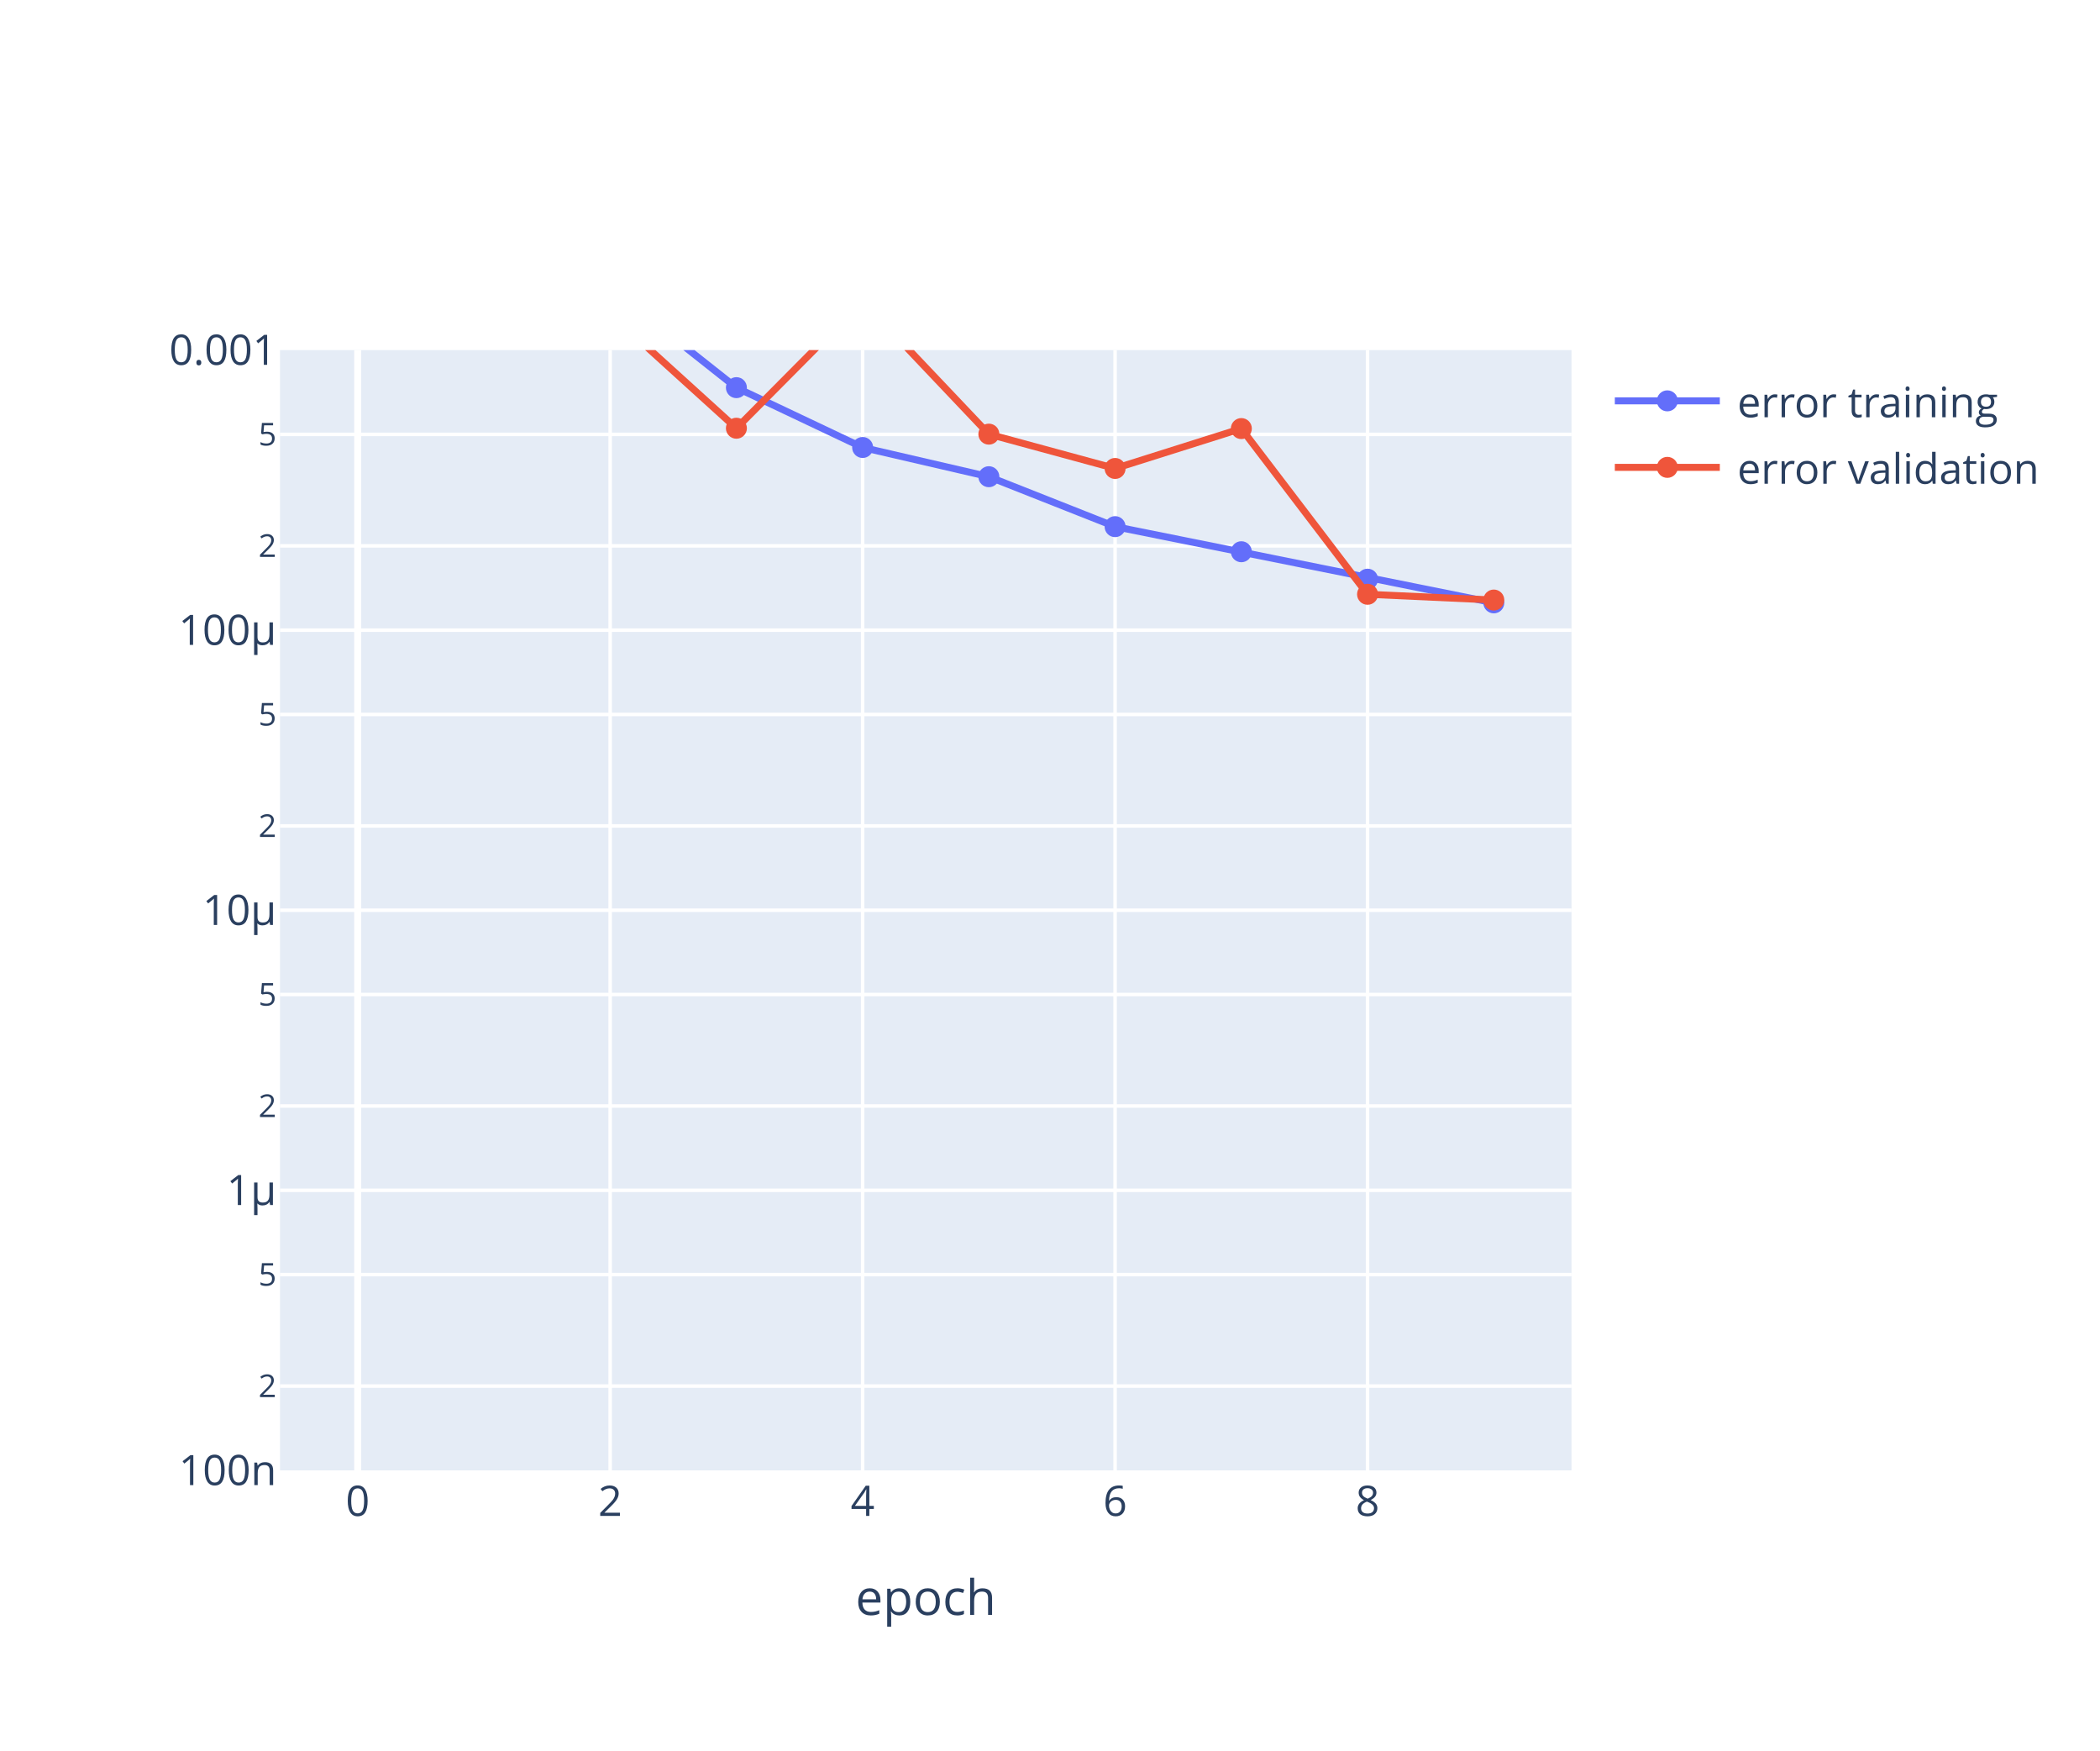
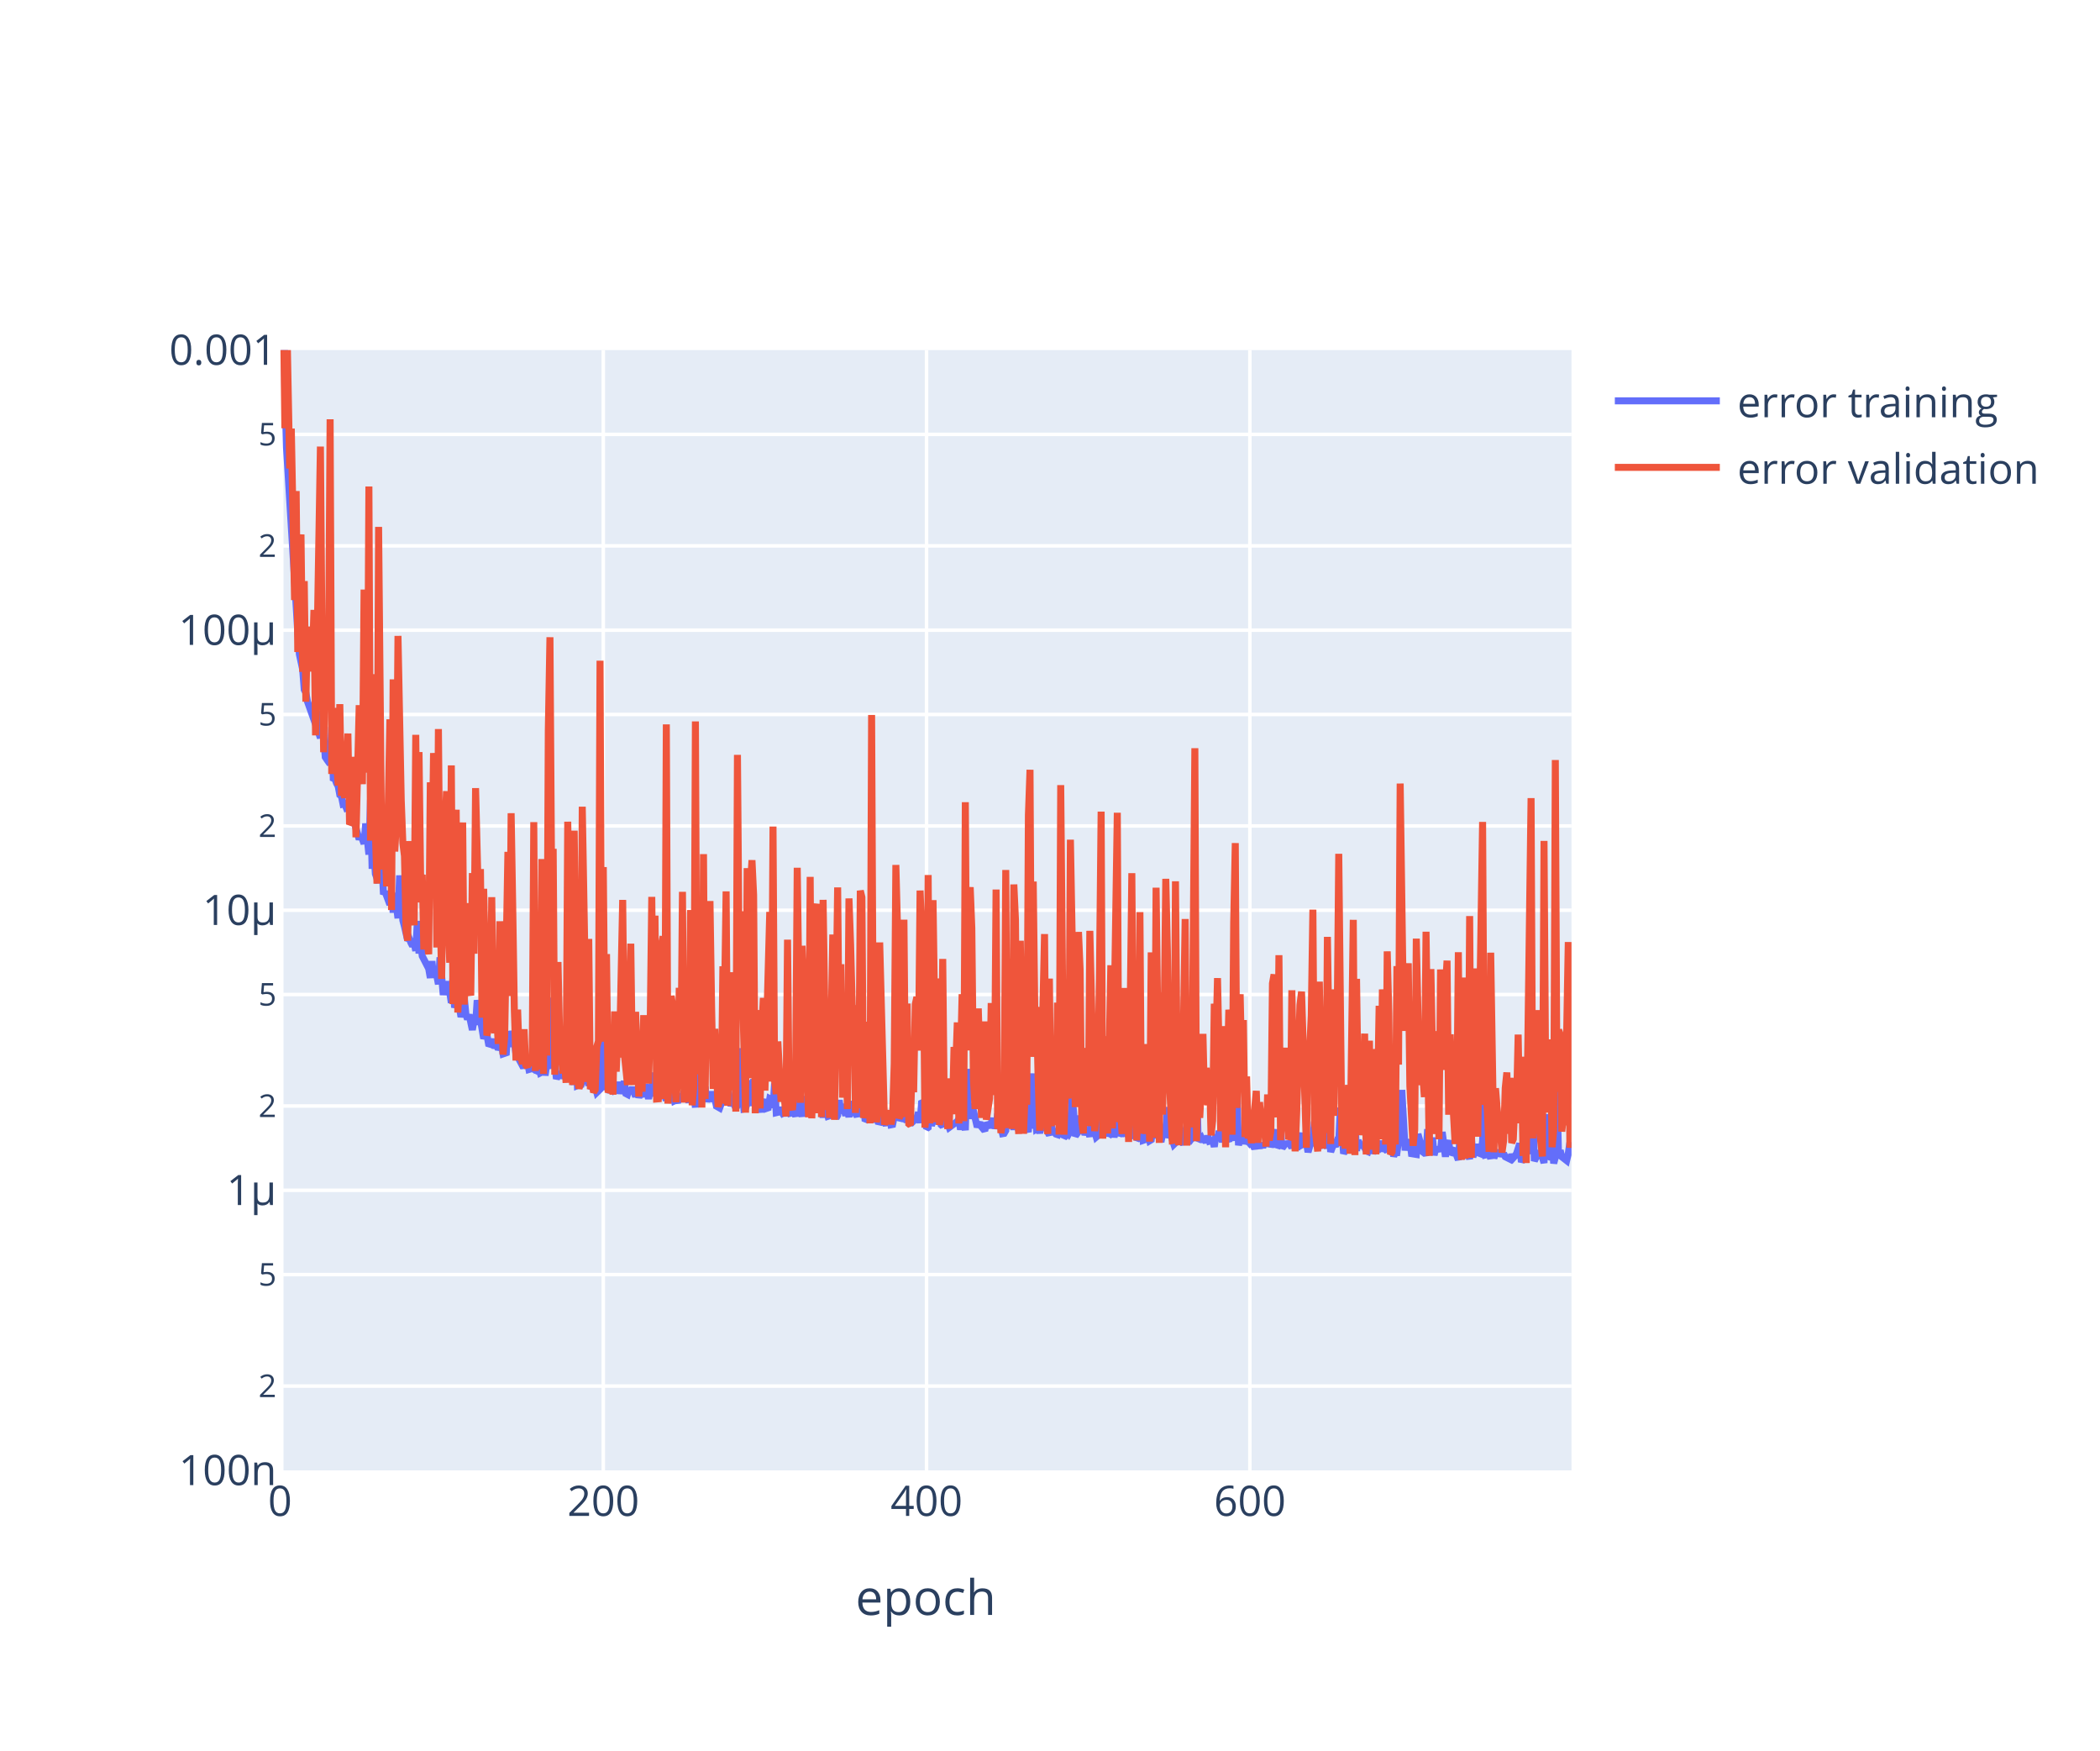
<svg xmlns="http://www.w3.org/2000/svg" class="main-svg" width="600" height="500" viewBox="0 0 600 500">
  <rect x="0" y="0" width="600" height="500" style="fill: rgb(255, 255, 255); fill-opacity: 1;" />
-   <defs id="defs-506b41">
+   <defs id="defs-29e056">
    <g class="clips">
-       <clipPath id="clip506b41xyplot" class="plotclip">
+       <clipPath id="clip29e056xyplot" class="plotclip">
        <rect width="369" height="320" />
      </clipPath>
-       <clipPath class="axesclip" id="clip506b41x">
+       <clipPath class="axesclip" id="clip29e056x">
        <rect x="80" y="0" width="369" height="500" />
      </clipPath>
-       <clipPath class="axesclip" id="clip506b41y">
+       <clipPath class="axesclip" id="clip29e056y">
        <rect x="0" y="100" width="600" height="320" />
      </clipPath>
-       <clipPath class="axesclip" id="clip506b41xy">
+       <clipPath class="axesclip" id="clip29e056xy">
        <rect x="80" y="100" width="369" height="320" />
      </clipPath>
    </g>
    <g class="gradients" />
  </defs>
  <g class="bglayer">
    <rect class="bg" x="80" y="100" width="369" height="320" style="fill: rgb(229, 236, 246); fill-opacity: 1; stroke-width: 0;" />
  </g>
  <g class="layer-below">
    <g class="imagelayer" />
    <g class="shapelayer" />
  </g>
  <g class="cartesianlayer">
    <g class="subplot xy">
      <g class="layer-subplot">
        <g class="shapelayer" />
        <g class="imagelayer" />
      </g>
      <g class="gridlayer">
        <g class="x">
-           <path class="xgrid crisp" transform="translate(174.33,0)" d="M0,100v320" style="stroke: rgb(255, 255, 255); stroke-opacity: 1; stroke-width: 1px;" />
-           <path class="xgrid crisp" transform="translate(246.47,0)" d="M0,100v320" style="stroke: rgb(255, 255, 255); stroke-opacity: 1; stroke-width: 1px;" />
-           <path class="xgrid crisp" transform="translate(318.6,0)" d="M0,100v320" style="stroke: rgb(255, 255, 255); stroke-opacity: 1; stroke-width: 1px;" />
-           <path class="xgrid crisp" transform="translate(390.73,0)" d="M0,100v320" style="stroke: rgb(255, 255, 255); stroke-opacity: 1; stroke-width: 1px;" />
+           <path class="xgrid crisp" transform="translate(172.37,0)" d="M0,100v320" style="stroke: rgb(255, 255, 255); stroke-opacity: 1; stroke-width: 1px;" />
+           <path class="xgrid crisp" transform="translate(264.73,0)" d="M0,100v320" style="stroke: rgb(255, 255, 255); stroke-opacity: 1; stroke-width: 1px;" />
+           <path class="xgrid crisp" transform="translate(357.1,0)" d="M0,100v320" style="stroke: rgb(255, 255, 255); stroke-opacity: 1; stroke-width: 1px;" />
        </g>
        <g class="y">
          <path class="ygrid crisp" transform="translate(0,395.92)" d="M80,0h369" style="stroke: rgb(255, 255, 255); stroke-opacity: 1; stroke-width: 1px;" />
          <path class="ygrid crisp" transform="translate(0,364.08)" d="M80,0h369" style="stroke: rgb(255, 255, 255); stroke-opacity: 1; stroke-width: 1px;" />
          <path class="ygrid crisp" transform="translate(0,340)" d="M80,0h369" style="stroke: rgb(255, 255, 255); stroke-opacity: 1; stroke-width: 1px;" />
          <path class="ygrid crisp" transform="translate(0,315.92)" d="M80,0h369" style="stroke: rgb(255, 255, 255); stroke-opacity: 1; stroke-width: 1px;" />
          <path class="ygrid crisp" transform="translate(0,284.08)" d="M80,0h369" style="stroke: rgb(255, 255, 255); stroke-opacity: 1; stroke-width: 1px;" />
          <path class="ygrid crisp" transform="translate(0,260)" d="M80,0h369" style="stroke: rgb(255, 255, 255); stroke-opacity: 1; stroke-width: 1px;" />
          <path class="ygrid crisp" transform="translate(0,235.92)" d="M80,0h369" style="stroke: rgb(255, 255, 255); stroke-opacity: 1; stroke-width: 1px;" />
          <path class="ygrid crisp" transform="translate(0,204.08)" d="M80,0h369" style="stroke: rgb(255, 255, 255); stroke-opacity: 1; stroke-width: 1px;" />
          <path class="ygrid crisp" transform="translate(0,180)" d="M80,0h369" style="stroke: rgb(255, 255, 255); stroke-opacity: 1; stroke-width: 1px;" />
          <path class="ygrid crisp" transform="translate(0,155.92)" d="M80,0h369" style="stroke: rgb(255, 255, 255); stroke-opacity: 1; stroke-width: 1px;" />
          <path class="ygrid crisp" transform="translate(0,124.08)" d="M80,0h369" style="stroke: rgb(255, 255, 255); stroke-opacity: 1; stroke-width: 1px;" />
        </g>
      </g>
      <g class="zerolinelayer">
-         <path class="xzl zl crisp" transform="translate(102.2,0)" d="M0,100v320" style="stroke: rgb(255, 255, 255); stroke-opacity: 1; stroke-width: 2px;" />
+         <path class="xzl zl crisp" transform="translate(80,0)" d="M0,100v320" style="stroke: rgb(255, 255, 255); stroke-opacity: 1; stroke-width: 2px;" />
      </g>
      <path class="xlines-below" />
      <path class="ylines-below" />
      <g class="overlines-below" />
      <g class="xaxislayer-below" />
      <g class="yaxislayer-below" />
      <g class="overaxes-below" />
-       <g class="plot" transform="translate(80, 100)" clip-path="url('#clip506b41xyplot')">
+       <g class="plot" transform="translate(80, 100)" clip-path="url('#clip29e056xyplot')">
        <g class="scatterlayer mlayer">
-           <g class="trace scatter trace2034ff" style="stroke-miterlimit: 2; opacity: 1;">
+           <g class="trace scatter tracee3a9fa" style="stroke-miterlimit: 2; opacity: 1;">
            <g class="fills" />
            <g class="errorbars" />
            <g class="lines">
-               <path class="js-line" d="M22.2,-117.63L58.27,-47.96L94.33,-17.8L130.4,10.73L166.47,27.82L202.53,36.17L238.6,50.43L346.8,72.2" style="vector-effect: non-scaling-stroke; fill: none; stroke: rgb(99, 110, 250); stroke-opacity: 1; stroke-width: 2px; opacity: 1;" />
-             </g>
-             <g class="points">
-               <path class="point" transform="translate(22.2,-117.63)" d="M3,0A3,3 0 1,1 0,-3A3,3 0 0,1 3,0Z" style="opacity: 1; stroke-width: 0px; fill: rgb(99, 110, 250); fill-opacity: 1;" />
-               <path class="point" transform="translate(58.27,-47.96)" d="M3,0A3,3 0 1,1 0,-3A3,3 0 0,1 3,0Z" style="opacity: 1; stroke-width: 0px; fill: rgb(99, 110, 250); fill-opacity: 1;" />
-               <path class="point" transform="translate(94.33,-17.8)" d="M3,0A3,3 0 1,1 0,-3A3,3 0 0,1 3,0Z" style="opacity: 1; stroke-width: 0px; fill: rgb(99, 110, 250); fill-opacity: 1;" />
-               <path class="point" transform="translate(130.4,10.73)" d="M3,0A3,3 0 1,1 0,-3A3,3 0 0,1 3,0Z" style="opacity: 1; stroke-width: 0px; fill: rgb(99, 110, 250); fill-opacity: 1;" />
-               <path class="point" transform="translate(166.47,27.82)" d="M3,0A3,3 0 1,1 0,-3A3,3 0 0,1 3,0Z" style="opacity: 1; stroke-width: 0px; fill: rgb(99, 110, 250); fill-opacity: 1;" />
-               <path class="point" transform="translate(202.53,36.17)" d="M3,0A3,3 0 1,1 0,-3A3,3 0 0,1 3,0Z" style="opacity: 1; stroke-width: 0px; fill: rgb(99, 110, 250); fill-opacity: 1;" />
-               <path class="point" transform="translate(238.6,50.43)" d="M3,0A3,3 0 1,1 0,-3A3,3 0 0,1 3,0Z" style="opacity: 1; stroke-width: 0px; fill: rgb(99, 110, 250); fill-opacity: 1;" />
-               <path class="point" transform="translate(274.67,57.6)" d="M3,0A3,3 0 1,1 0,-3A3,3 0 0,1 3,0Z" style="opacity: 1; stroke-width: 0px; fill: rgb(99, 110, 250); fill-opacity: 1;" />
-               <path class="point" transform="translate(310.73,65.44)" d="M3,0A3,3 0 1,1 0,-3A3,3 0 0,1 3,0Z" style="opacity: 1; stroke-width: 0px; fill: rgb(99, 110, 250); fill-opacity: 1;" />
-               <path class="point" transform="translate(346.8,72.2)" d="M3,0A3,3 0 1,1 0,-3A3,3 0 0,1 3,0Z" style="opacity: 1; stroke-width: 0px; fill: rgb(99, 110, 250); fill-opacity: 1;" />
-             </g>
+               <path class="js-line" d="M0,-117.63L1.39,10.73L1.85,27.82L5.08,80.65L5.54,86.9L6.47,91.19L6.93,97.01L7.39,97.86L7.85,100.38L11.55,110.79L12.01,103.03L12.93,116.26L13.39,116.96L14.32,118.26L14.78,107.66L15.24,122.96L15.7,122.5L16.16,123.76L16.63,124.59L17.09,127.06L17.55,127.4L18.01,129.7L18.47,129.59L18.93,130.74L19.4,130.5L19.86,131.63L20.78,135.47L21.24,134.99L22.63,139.76L23.09,138.48L24.02,141.01L24.48,135.23L25.4,144.1L25.86,128.45L26.32,148.17L26.79,142.36L27.25,149.63L28.17,152.13L28.63,136.4L29.56,155.47L30.02,154.7L31.4,158.41L31.87,154.88L32.33,160.69L32.79,155.1L33.71,162.29L34.18,150.06L35.1,162.89L35.56,164.64L36.48,168.6L36.95,168.12L37.41,169.3L37.87,170.2L38.33,169.44L38.79,171.59L39.26,163.08L39.72,172.36L40.18,169.11L40.64,173.1L42.49,176.7L42.95,179.33L43.41,174.55L43.87,179L44.34,176.14L44.8,178.69L45.26,181.14L45.72,173.45L46.64,184.22L47.11,180.67L47.57,182.77L48.03,180.34L48.95,186.46L49.42,178.85L49.88,187.82L50.34,186.48L50.8,185.1L51.72,190.47L52.19,188.85L52.65,185.03L53.11,189.73L53.57,191.14L54.03,189.82L54.96,194.19L55.42,191.4L55.88,192.74L56.34,185.7L58.19,196.66L58.65,195.65L59.11,195.5L59.58,198.14L60.5,198.42L60.96,196.79L61.42,199.41L61.88,198.31L62.35,199.75L63.27,198.37L63.73,201.04L64.66,200.72L65.12,194.58L66.04,199.01L66.5,194.47L67.43,201.15L67.89,201.8L69.27,204.4L69.74,204.35L70.66,203.09L71.12,205.49L72.05,205.21L72.51,205.44L72.97,197.59L73.43,205.18L73.89,204.93L74.35,206.48L74.82,206.24L75.28,198.71L75.74,207.22L76.2,204.08L76.66,205.27L77.59,184.98L78.05,203.03L78.51,203.09L78.97,208.17L79.9,206.21L80.36,207.95L81.28,205.91L81.74,207.61L82.21,206.29L82.67,201.65L84.05,209.82L84.51,198.36L84.98,210.09L85.44,209.9L85.9,210.41L86.36,208.48L86.82,203.27L87.75,207.64L88.21,210.07L88.67,208.78L89.13,211.06L89.59,209.88L90.06,210.27L90.52,212.05L91.44,211.16L91.9,188.03L92.37,211.26L92.83,206.34L93.29,211.35L93.75,208.61L94.21,212.14L94.67,211.15L95.14,211.58L95.6,211.19L96.06,211.94L96.52,209.04L96.98,212.39L97.45,210.49L97.91,210.5L98.37,208.87L98.83,212.37L99.29,212.61L99.75,211.11L100.22,211.76L100.68,210.65L101.6,213.23L102.06,211.16L102.53,213.48L102.99,212.32L103.45,212.35L103.91,213.23L104.37,209.74L105.3,213.85L105.76,211.64L106.22,212.15L106.68,206.36L107.14,213.21L107.61,209.11L108.07,213.85L109.45,209.71L109.91,213.09L110.38,214.26L110.84,190.09L111.3,214.72L111.76,212.1L112.22,212.16L112.69,214.44L113.15,214.21L113.61,214.86L114.53,212.45L114.99,214.43L115.46,211.6L115.92,214.32L116.38,213.52L116.84,214.81L117.3,213.5L117.77,208.71L118.69,216.35L119.15,195.9L119.61,214.47L120.08,211.01L120.54,212.21L121,214.12L121.46,210.45L121.92,214.7L122.38,213.13L122.85,214.59L123.31,211.78L123.77,214.65L124.23,213.62L124.69,215.96L125.62,216.49L126.08,215.23L126.54,214.94L127,213.48L127.46,213.52L127.93,210.7L128.85,215.9L129.31,214.68L130.24,216.51L130.7,215.77L131.16,199.41L131.62,213.64L132.08,211.86L132.54,216.72L133.01,216.59L133.47,215.28L133.93,208.56L134.39,215.91L135.32,208.3L135.78,211.23L136.24,217.01L136.7,216.52L137.16,216.17L137.62,217.62L138.09,215.1L138.55,214.08L139.01,216.6L139.47,216.44L139.93,213.83L140.4,214.08L140.86,216.43L141.32,209.45L141.78,217.83L142.24,217.72L142.7,216.5L143.63,218.06L144.09,217.82L144.55,216.52L145.01,218.82L145.48,214.57L145.94,217.97L146.4,217.86L146.86,217.86L147.32,218.79L147.78,216.36L148.25,211.96L148.71,216.9L149.17,218.94L149.63,213.19L151.02,218.4L151.48,217.51L151.94,212.75L152.4,216.84L152.86,216.57L153.33,214.07L153.79,212.68L154.25,217.36L154.71,214.28L155.17,219.27L155.64,214.31L156.1,217.17L156.56,218.86L157.94,218.38L158.41,215.88L158.87,219.43L159.33,218.58L159.79,214.23L160.25,218.06L160.72,215.44L161.64,218.64L162.1,216.64L162.56,219.09L163.03,214.74L163.95,216.48L164.41,218.13L164.87,218.83L165.33,217L165.8,218.96L166.26,215.15L166.72,213.26L167.18,220.23L168.57,218.86L169.03,219.82L169.49,201.57L169.95,220.69L170.41,218.28L170.88,220.37L171.34,220.47L171.8,218.54L173.19,221.41L173.65,219.59L174.11,218.32L174.57,221.29L175.03,221.2L175.49,218.9L175.96,219.98L176.42,212.06L177.34,220.13L177.8,219.35L178.27,219.94L178.73,217.8L179.19,220.66L179.65,217.05L180.11,221.11L181.5,219.7L181.96,219.31L182.42,217.73L182.88,220.77L183.35,214.48L183.81,214.85L184.27,216.37L184.73,222.38L185.19,222.05L185.65,214.99L186.12,221.54L186.58,220.14L187.04,217.65L187.5,218.08L187.96,221.12L188.43,218.8L188.89,221.28L189.35,221.7L189.81,218.85L190.27,221.22L190.73,220.72L191.2,222.04L193.51,220.32L193.97,219.6L194.43,222.67L194.89,220.3L195.35,220.29L195.81,222.84L196.28,205.32L196.74,219.61L197.2,215.63L197.66,216.19L198.12,217.24L199.05,221.24L199.51,221.29L199.97,220.68L200.43,221.85L201.36,223L201.82,220.74L202.74,222.02L203.2,220.71L203.67,219.46L204.13,221.57L204.59,221.6L205.05,218.04L206.44,223.83L206.9,223.75L207.36,222.94L207.82,214.79L208.28,220.5L208.75,218.69L209.21,218.54L209.67,222.74L210.13,218.77L210.59,218.31L211.06,223.05L211.98,219.15L212.44,223.42L212.9,221.51L213.36,222.63L213.83,222.56L214.75,206.62L215.21,222.39L215.67,216.48L216.14,222.48L216.6,222.2L217.06,223.63L217.52,221.65L217.98,222.66L218.44,221.76L218.91,217.69L219.37,223.42L219.83,224.24L220.29,220.31L220.75,223.87L221.22,223.37L221.68,223.94L222.14,224.09L222.6,222.41L223.06,223.09L223.52,206.38L223.99,224.95L224.45,224.53L224.91,223.22L225.37,223.83L225.83,222.98L226.3,212.09L226.76,217.99L227.22,224.5L228.14,223.23L228.6,218.68L229.99,224.13L230.45,223.01L230.91,222.84L231.38,224.72L231.84,218.27L232.3,224.05L232.76,223.09L233.22,224.78L233.68,224.39L234.15,221.54L235.07,213.01L235.53,223.11L235.99,224.28L236.46,223.49L236.92,223.76L237.84,220.56L238.3,224.87L239.23,219.94L239.69,211.06L240.15,224.58L240.61,223.02L241.07,224.6L241.54,220.42L242,223.85L242.92,225.12L243.38,223.12L243.84,218.35L244.31,221.33L244.77,225.57L245.23,225.14L245.69,222.92L246.15,219.28L246.62,225.73L247.08,225.57L247.54,222.32L248.46,225.85L248.92,225.57L249.39,220.66L250.31,225.13L250.77,216.16L251.7,226.2L252.16,224.02L253.08,224.13L253.54,216.22L254.01,224.99L254.47,223.33L254.93,225.47L255.39,226.89L255.85,226.44L256.31,217.71L257.24,226.66L257.7,226.07L258.16,226.88L258.62,223.47L259.09,221.65L259.55,226.45L260.47,225.22L260.93,225.05L261.86,206.43L262.32,225.85L263.24,225L263.7,226.09L264.17,225.38L264.63,226.34L265.09,224.43L265.55,225.99L266.47,225.75L266.94,227.57L267.4,224.17L267.86,225.21L268.32,223.08L269.25,226.15L269.71,224.45L271.09,225.91L271.55,224.29L272.02,224.11L272.48,225.78L273.4,212.71L273.86,227.14L274.79,222.92L275.25,226.8L275.71,224.14L276.17,226.66L276.63,226.05L277.1,226.62L277.56,226.2L278.48,228.11L278.94,226.28L279.87,227.84L280.33,226.71L280.79,227.72L281.25,226.55L281.71,227.3L282.18,225.9L282.64,226.09L283.1,227.4L283.56,226.75L284.02,224.2L284.49,222.68L284.95,227.74L285.41,227.19L285.87,222.98L286.33,227.94L286.79,227.35L287.26,226.21L287.72,227.29L288.18,226.09L289.1,227.84L289.57,225.94L290.03,226.05L290.49,228.34L291.87,223.67L292.34,226.83L293.26,226.33L293.72,229.09L294.65,225.94L295.11,225.37L295.57,220.34L296.03,226.82L296.95,228.04L297.42,222.83L298.34,226.69L298.8,225.92L299.26,228.04L299.73,222.1L300.19,229.03L300.65,227.78L301.11,226.85L301.57,227.44L302.04,225.99L302.5,226.21L302.96,216.38L303.88,229.51L304.34,228.61L304.81,228.55L305.27,227.72L306.65,228.2L307.12,220.29L307.58,228.72L308.04,225.84L308.5,226.69L308.96,227.77L309.42,226.93L310.35,228.74L310.81,228.94L311.73,225.75L312.2,229.51L313.12,226.86L313.58,228.76L314.04,228.18L314.5,225.87L314.97,228.93L315.43,227.12L315.89,228.37L316.35,228.83L316.81,223.4L318.2,230.26L318.66,229.26L319.12,229.25L319.58,225.89L320.05,226.6L320.51,211.34L321.43,227.72L321.89,227.74L322.82,225.58L323.28,229.53L324.66,229.76L325.13,223.93L326.51,229.03L326.97,229.39L327.44,229.32L327.9,222.54L328.36,229.52L328.82,228.66L329.28,224.94L329.74,229.96L330.21,228.1L330.67,228.75L331.13,227.7L331.59,228.96L332.05,223.34L332.52,226.84L332.98,230.41L333.44,227.1L333.9,225.75L334.36,229.72L335.75,228.12L336.21,230.11L336.67,231.31L337.13,225.07L337.6,228.9L338.06,228.65L338.52,223.84L338.98,229.83L339.44,229.63L339.9,231.06L340.37,224.27L340.83,230.55L341.29,228.69L341.75,230.09L342.21,226.79L342.68,229.43L343.14,229.61L343.6,225.89L344.06,214.84L344.52,229.89L345.45,229.67L345.91,230.95L346.37,225.6L346.83,230.78L347.76,228.51L348.22,230.22L348.68,228.89L349.14,230.25L349.6,229.47L350.07,230.42L351.45,231.11L351.91,229.81L352.37,230.72L352.84,230.2L353.3,229.51L354.22,226.63L354.68,231.94L356.07,229.01L356.53,229.53L356.99,224.41L357.45,228.41L357.92,211.34L358.38,231.63L359.76,228.79L360.23,230.14L360.69,230.61L361.15,232.2L361.61,218.23L362.07,230.75L363,230.05L363.46,227.5L363.92,232.3L364.38,230.59L364.84,210.45L365.31,230.88L365.77,228.59L366.23,230.43L367.61,231.51L368.08,229.54L368.54,226.36L369,229.86" style="vector-effect: non-scaling-stroke; fill: none; stroke: rgb(99, 110, 250); stroke-opacity: 1; stroke-width: 2px; opacity: 1;" />
+             </g>
+             <g class="points" />
            <g class="text" />
          </g>
-           <g class="trace scatter tracec8df58" style="stroke-miterlimit: 2; opacity: 1;">
+           <g class="trace scatter trace6e849a" style="stroke-miterlimit: 2; opacity: 1;">
            <g class="fills" />
            <g class="errorbars" />
            <g class="lines">
-               <path class="js-line" d="M22.2,-95.91L58.27,-32.86L94.33,-10.4L130.4,22.32L166.47,-14.01L202.53,24.01L238.6,33.81L274.67,22.42L310.73,69.75L346.8,71.4" style="vector-effect: non-scaling-stroke; fill: none; stroke: rgb(239, 85, 59); stroke-opacity: 1; stroke-width: 2px; opacity: 1;" />
-             </g>
-             <g class="points">
-               <path class="point" transform="translate(22.2,-95.91)" d="M3,0A3,3 0 1,1 0,-3A3,3 0 0,1 3,0Z" style="opacity: 1; stroke-width: 0px; fill: rgb(239, 85, 59); fill-opacity: 1;" />
-               <path class="point" transform="translate(58.27,-32.86)" d="M3,0A3,3 0 1,1 0,-3A3,3 0 0,1 3,0Z" style="opacity: 1; stroke-width: 0px; fill: rgb(239, 85, 59); fill-opacity: 1;" />
-               <path class="point" transform="translate(94.33,-10.4)" d="M3,0A3,3 0 1,1 0,-3A3,3 0 0,1 3,0Z" style="opacity: 1; stroke-width: 0px; fill: rgb(239, 85, 59); fill-opacity: 1;" />
-               <path class="point" transform="translate(130.4,22.32)" d="M3,0A3,3 0 1,1 0,-3A3,3 0 0,1 3,0Z" style="opacity: 1; stroke-width: 0px; fill: rgb(239, 85, 59); fill-opacity: 1;" />
-               <path class="point" transform="translate(166.47,-14.01)" d="M3,0A3,3 0 1,1 0,-3A3,3 0 0,1 3,0Z" style="opacity: 1; stroke-width: 0px; fill: rgb(239, 85, 59); fill-opacity: 1;" />
-               <path class="point" transform="translate(202.53,24.01)" d="M3,0A3,3 0 1,1 0,-3A3,3 0 0,1 3,0Z" style="opacity: 1; stroke-width: 0px; fill: rgb(239, 85, 59); fill-opacity: 1;" />
-               <path class="point" transform="translate(238.6,33.81)" d="M3,0A3,3 0 1,1 0,-3A3,3 0 0,1 3,0Z" style="opacity: 1; stroke-width: 0px; fill: rgb(239, 85, 59); fill-opacity: 1;" />
-               <path class="point" transform="translate(274.67,22.42)" d="M3,0A3,3 0 1,1 0,-3A3,3 0 0,1 3,0Z" style="opacity: 1; stroke-width: 0px; fill: rgb(239, 85, 59); fill-opacity: 1;" />
-               <path class="point" transform="translate(310.73,69.75)" d="M3,0A3,3 0 1,1 0,-3A3,3 0 0,1 3,0Z" style="opacity: 1; stroke-width: 0px; fill: rgb(239, 85, 59); fill-opacity: 1;" />
-               <path class="point" transform="translate(346.8,71.4)" d="M3,0A3,3 0 1,1 0,-3A3,3 0 0,1 3,0Z" style="opacity: 1; stroke-width: 0px; fill: rgb(239, 85, 59); fill-opacity: 1;" />
-             </g>
+               <path class="js-line" d="M0,-95.91L1.39,22.32L1.85,-14.01L2.77,33.81L3.23,22.42L4.16,71.4L4.62,40.26L5.08,86.25L5.54,57.38L6,52.68L6.47,91.9L6.93,65.98L7.39,100.44L7.85,78.97L8.31,91.82L8.77,79.94L9.24,89.34L9.7,74.22L10.16,110.05L11.55,27.56L12.01,83.69L12.47,114.87L12.93,90.15L13.39,89.54L13.85,91.66L14.32,19.77L14.78,121.08L15.7,102.22L16.16,117.79L16.63,124.37L17.09,101.14L17.55,127.29L18.01,125.04L18.47,127.91L19.4,109.53L19.86,134.78L20.32,134.94L20.78,116.21L21.24,121.94L21.71,139.16L22.63,101.43L23.09,115.27L23.55,123.99L24.02,68.41L24.94,120.7L25.4,38.96L25.86,140.12L26.32,92.57L26.79,123.5L27.71,152.4L28.17,50.5L29.1,148.37L29.56,141.02L30.02,142.34L30.48,153.18L31.4,105.47L31.87,159.94L32.33,94.05L32.79,143.23L33.25,134.96L33.71,81.64L34.64,128.57L35.1,140.83L35.56,144.5L36.02,165.89L36.48,168.66L36.95,140.25L37.41,160.94L37.87,159.39L38.33,164.29L38.79,109.9L39.26,157.78L39.72,114.83L40.18,150.86L40.64,149.88L41.1,171.21L41.56,161.88L42.03,168.87L42.49,172.57L42.95,123.46L43.41,148.97L43.87,115.1L44.34,129.38L44.8,170.64L45.26,108.25L45.72,158.12L46.18,179.59L46.64,148.33L47.57,125.99L48.03,161.74L48.49,174.99L48.95,118.63L49.42,186.8L49.88,181.3L50.34,131.28L50.8,189.22L51.26,180.98L51.72,150.11L52.19,134.94L52.65,186.95L53.57,157.98L54.03,182.47L54.5,184.35L54.96,149.39L55.42,172.42L55.88,125.12L56.8,161.62L57.27,148.24L57.73,190.69L58.19,153.87L59.11,195.77L59.58,193.99L60.04,193.79L60.5,156.27L60.96,191.33L61.42,195.1L61.88,189.33L62.35,198.18L62.81,163.15L63.73,201.23L64.19,196.18L65.12,143.33L65.58,184.52L66.04,132.29L66.5,159.48L66.96,188.77L67.43,202.93L67.89,188.39L68.35,201.73L68.81,201.37L69.27,203.96L69.74,194L70.2,204.2L70.66,204.8L71.12,202.56L72.05,204.3L72.51,134.84L72.97,205.92L73.43,170.18L73.89,205.47L74.35,196.2L74.82,145.39L75.28,206.76L75.74,151.1L76.2,201.52L76.66,108.69L77.13,82.02L77.59,149.63L78.05,142.46L78.51,206.97L79.43,174.79L79.9,196.01L80.82,206.61L81.28,203.05L81.74,209.29L82.21,134.71L83.59,209.93L84.05,137.27L84.98,207.54L85.44,210.92L85.9,209.48L86.36,130.43L87.75,209.05L88.21,168.21L88.67,211.12L89.13,209.18L89.59,212L90.06,211.25L90.52,198.94L90.98,197.4L91.44,88.72L91.9,194.14L92.37,147.68L92.83,197.54L93.29,172.52L93.75,212.1L94.21,211.12L94.67,194.08L95.14,212.68L95.6,188.9L96.06,206.1L96.52,195.81L96.98,202.08L97.91,157.06L98.37,200.94L99.29,209.93L99.75,189.19L100.22,169.55L100.68,204.13L101.14,209.91L101.6,189.03L102.53,213.23L102.99,198.46L103.45,211.84L103.91,189.98L104.37,203.03L104.83,191.47L105.3,209.53L105.76,193.74L106.22,156.18L106.68,201.31L107.14,161.55L107.61,213.91L108.07,213.87L108.53,170.81L108.99,170.02L109.45,167.45L109.91,213.93L110.38,106.91L110.84,215.24L111.3,205.76L111.76,184.47L112.22,187.36L112.69,206.94L113.15,214.81L113.61,208.35L114.07,182.17L114.53,205.18L114.99,154.75L115.46,214.94L116.38,193.03L116.84,214.8L117.3,159.95L117.77,215.72L118.23,210.35L118.69,106.07L119.15,206.89L119.61,168.83L120.08,172.03L120.54,216.37L121,143.97L121.46,213.9L121.92,175.04L122.38,195.16L122.85,157.37L123.31,187.33L123.77,211.04L124.23,193.88L125.16,216.2L125.62,213.9L126.08,214.05L126.54,176.02L127,186.14L127.46,154.62L127.93,215.88L128.39,193.81L128.85,177.71L129.31,211.44L129.77,198.88L130.24,217.52L130.7,115.62L131.16,172.35L131.62,160.31L133.01,217.83L133.47,147.97L133.93,208L134.39,153.12L134.85,145.71L135.32,155.63L135.78,218L136.24,188.52L136.7,208.27L137.16,216.61L137.62,194.71L138.09,185.05L138.55,211.52L139.93,160.49L140.4,208.95L140.86,136.1L141.32,208.91L141.78,212.51L142.24,197.48L143.17,214.73L143.63,207.87L144.55,218.89L145.01,168.41L145.48,216.42L145.94,215.68L146.4,217.03L147.32,207.6L147.78,147.87L148.71,215.01L149.17,170.15L151.02,219.13L151.48,150.47L151.94,219.44L152.4,204.34L152.86,160.71L153.33,158.18L153.79,218L154.25,158.33L154.71,219.1L155.17,157.03L155.64,187.17L156.1,217.06L156.56,205.23L157.02,219.31L157.94,166.94L158.41,219.87L159.33,153.48L159.79,201.9L160.25,175.42L160.72,213.54L161.64,189.49L162.1,216.8L162.56,156.63L163.03,169.78L163.49,187.29L163.95,188.12L164.41,217.89L164.87,198.8L165.33,216.57L165.8,154.42L166.26,156.29L166.72,219.33L167.18,216.98L167.64,206.31L168.11,191.87L168.57,220.89L169.03,104.23L169.49,199.29L169.95,199.52L170.41,220.55L170.88,216.92L171.34,169.2L172.72,221.25L173.19,219.64L173.65,219.56L174.11,217.17L174.57,221.15L175.03,218.6L175.49,203.79L175.96,147.07L176.42,164.58L176.88,219.46L177.34,218.39L177.8,218.92L178.27,162.69L178.73,215.03L179.19,186.66L179.65,221.01L180.11,221.39L180.57,205.69L181.04,211.99L181.5,186.87L181.96,184.8L182.42,200.1L182.88,154.38L183.35,166.26L183.81,171.58L184.27,222.09L184.73,216.69L185.19,149.94L185.65,220.85L186.12,215.7L186.58,157.12L187.5,220.54L187.96,179.49L188.43,221.33L188.89,217.87L189.35,173.92L189.81,218.03L190.27,213.65L190.73,221.5L191.2,221.47L191.66,208.04L192.12,218.27L192.58,199.06L193.04,205.67L193.51,192.05L193.97,220.9L194.43,203.1L194.89,183.99L195.35,220.27L195.81,129.14L196.28,200.06L196.74,158.23L197.2,153.43L197.66,165.11L198.12,208.29L198.59,216.76L199.05,211.62L199.51,188.06L200.43,219.32L200.89,211.14L201.36,191.76L201.82,219.83L202.74,213.76L203.2,186.52L204.13,212.8L204.59,154.09L205.05,222.49L205.51,207.51L205.97,223.65L206.44,220.93L206.9,213.36L207.36,148.5L207.82,222.23L208.75,173.8L209.21,222.48L209.67,152.64L210.13,162.66L210.59,215.12L211.06,223.91L211.52,168.72L212.44,223.85L212.9,211.91L213.36,215.54L213.83,132.81L214.29,119.88L214.75,201.9L215.21,151.81L215.67,189.85L216.14,187.65L216.6,207.59L217.06,222.94L217.52,208.6L218.44,166.81L218.91,220.8L219.37,223.87L219.83,179.53L220.29,221.67L220.75,216.41L221.22,217.21L221.68,221.35L222.14,186.4L222.6,224.08L223.06,124.26L223.99,224.11L224.45,209.26L225.37,213.74L225.83,139.85L227.22,216.24L227.68,191.03L228.14,166.21L228.6,176.86L229.07,220.31L229.53,223.73L229.99,199.34L230.91,221.67L231.38,165.89L232.76,223.1L233.22,217.85L233.68,207.73L234.15,176.76L234.61,131.83L235.07,225.24L235.99,195.98L236.46,223.78L237.38,175.72L237.84,222.33L239.23,132.15L239.69,220.49L240.15,217.5L240.61,223.91L241.07,182.21L241.54,211.79L242,193.17L242.46,226.19L243.38,149.42L243.84,209.42L244.77,225.73L245.23,215.66L245.69,160.55L246.15,223.76L246.62,221.54L247.08,198.22L247.54,223.94L248,201.94L248.46,226.1L248.92,172.04L249.85,224.98L250.31,153.56L251.23,226.46L251.7,183.48L252.16,218.37L252.62,192.13L253.08,151.03L253.54,171.47L254.01,206.6L254.93,225.8L255.39,225.72L255.85,151.74L256.31,203.82L256.78,227.14L257.24,215.61L257.7,220.04L258.62,162.51L259.09,227.23L259.55,207.89L260.01,215.51L260.47,222.02L261.39,113.72L261.86,225.97L262.32,208.05L262.78,219.31L263.24,210.49L263.7,195.32L264.17,215.54L264.63,204.99L265.09,215.71L265.55,205.53L266.01,224.31L266.47,220.12L266.94,186.7L267.4,198.11L267.86,179.39L268.78,223.14L269.25,193.13L269.71,201.99L270.17,227.71L271.09,188.43L271.55,192.24L272.02,224.12L272.48,163.49L272.94,140.82L273.4,216.47L274.33,184L274.79,205.27L275.25,191.38L275.71,224.78L276.17,207.48L276.63,225.19L277.1,222.55L277.56,226.51L278.94,211.61L279.41,226.44L279.87,214.82L280.33,220.24L280.79,217.18L281.71,227.48L282.18,212.63L282.64,225.76L283.1,223.04L283.56,180.91L284.02,178.34L284.49,202.85L284.95,219.17L285.41,172.84L285.87,225.69L286.33,213.33L286.79,212.94L287.26,199.27L287.72,220.18L288.18,225.38L288.64,224.63L289.1,182.86L290.03,228.88L290.49,217.68L291.41,187.1L291.87,183.26L293.26,227.82L293.72,198.05L294.18,200.13L294.65,190L295.11,159.84L295.57,220.89L296.49,228.89L296.95,180.4L297.88,228.1L298.34,210.86L298.8,223.65L299.26,167.61L300.19,226.78L300.65,182.61L301.11,218.73L301.57,185.88L302.04,192.69L302.5,143.88L303.42,227.31L303.88,219.97L304.34,228.07L305.27,209.91L305.73,229.57L306.65,162.74L307.12,229.94L307.58,179.6L308.04,211.07L308.5,210.83L308.96,224.23L309.42,220.6L309.89,195.24L310.35,229.76L310.81,216.89L311.27,197.27L311.73,228.41L312.2,199.65L313.12,229.71L313.58,213.57L314.04,187.3L314.5,225.45L314.97,182.62L315.43,191.23L315.89,226.94L316.35,171.75L316.81,189.45L317.28,229.73L317.74,229.06L318.2,221.93L318.66,226.9L319.12,175.96L319.58,204.1L320.05,123.81L320.97,188.48L321.43,194.43L322.36,175.15L322.82,210.19L323.74,227.27L324.2,222.74L324.66,168.11L325.59,209.96L326.05,201.21L326.97,213.37L327.44,166.14L328.36,230.16L328.82,176.81L329.74,223.94L330.21,194.53L331.13,225.41L331.59,176.92L332.52,205.62L332.98,182.3L333.44,174.4L333.9,218.42L334.36,195.46L334.82,209.99L335.75,226.77L336.21,220.01L336.67,172L337.13,224.36L337.6,231.3L338.06,179.22L338.52,230.8L338.98,228.47L339.44,225.61L339.9,161.67L340.37,230.73L340.83,197.7L341.29,224.18L341.75,176.62L342.21,224.69L343.6,134.78L344.06,215.58L344.52,211.07L344.98,217.5L345.45,229L345.91,172.13L346.83,229.14L347.29,210.85L348.22,222.14L348.68,223.49L349.14,229.2L349.6,225.88L350.07,210.79L350.53,206.34L350.99,223.87L351.45,207.86L351.91,226.46L352.37,225.37L352.84,215.12L353.3,215.41L353.76,195.53L354.22,220.86L354.68,201.84L355.15,230.18L355.61,220.67L356.07,232.2L357.45,127.98L357.92,225.18L358.38,201.88L358.84,223.46L359.3,188.52L359.76,221.96L360.69,230.32L361.15,140.2L361.61,207.89L362.07,196.91L362.53,217.8L363,198.01L363.46,227.68L363.92,222.7L364.38,117.09L364.84,211.87L365.31,194.18L365.77,195.46L366.23,223.22L366.69,218.77L367.15,221.4L368.08,169.09L368.54,227.83L369,223.24" style="vector-effect: non-scaling-stroke; fill: none; stroke: rgb(239, 85, 59); stroke-opacity: 1; stroke-width: 2px; opacity: 1;" />
+             </g>
+             <g class="points" />
            <g class="text" />
          </g>
        </g>
      </g>
      <g class="overplot" />
      <path class="xlines-above crisp" d="M0,0" style="fill: none;" />
      <path class="ylines-above crisp" d="M0,0" style="fill: none;" />
      <g class="overlines-above" />
      <g class="xaxislayer-above">
        <g class="xtick">
-           <text text-anchor="middle" x="0" y="433" transform="translate(102.2,0)" style="font-family: 'Open Sans', verdana, arial, sans-serif; font-size: 12px; fill: rgb(42, 63, 95); fill-opacity: 1; white-space: pre;">0</text>
-         </g>
-         <g class="xtick">
-           <text text-anchor="middle" x="0" y="433" transform="translate(174.33,0)" style="font-family: 'Open Sans', verdana, arial, sans-serif; font-size: 12px; fill: rgb(42, 63, 95); fill-opacity: 1; white-space: pre;">2</text>
-         </g>
-         <g class="xtick">
-           <text text-anchor="middle" x="0" y="433" transform="translate(246.47,0)" style="font-family: 'Open Sans', verdana, arial, sans-serif; font-size: 12px; fill: rgb(42, 63, 95); fill-opacity: 1; white-space: pre;">4</text>
-         </g>
-         <g class="xtick">
-           <text text-anchor="middle" x="0" y="433" transform="translate(318.6,0)" style="font-family: 'Open Sans', verdana, arial, sans-serif; font-size: 12px; fill: rgb(42, 63, 95); fill-opacity: 1; white-space: pre;">6</text>
-         </g>
-         <g class="xtick">
-           <text text-anchor="middle" x="0" y="433" transform="translate(390.73,0)" style="font-family: 'Open Sans', verdana, arial, sans-serif; font-size: 12px; fill: rgb(42, 63, 95); fill-opacity: 1; white-space: pre;">8</text>
+           <text text-anchor="middle" x="0" y="433" transform="translate(80,0)" style="font-family: 'Open Sans', verdana, arial, sans-serif; font-size: 12px; fill: rgb(42, 63, 95); fill-opacity: 1; white-space: pre;">0</text>
+         </g>
+         <g class="xtick">
+           <text text-anchor="middle" x="0" y="433" transform="translate(172.37,0)" style="font-family: 'Open Sans', verdana, arial, sans-serif; font-size: 12px; fill: rgb(42, 63, 95); fill-opacity: 1; white-space: pre;">200</text>
+         </g>
+         <g class="xtick">
+           <text text-anchor="middle" x="0" y="433" transform="translate(264.73,0)" style="font-family: 'Open Sans', verdana, arial, sans-serif; font-size: 12px; fill: rgb(42, 63, 95); fill-opacity: 1; white-space: pre;">400</text>
+         </g>
+         <g class="xtick">
+           <text text-anchor="middle" x="0" y="433" transform="translate(357.1,0)" style="font-family: 'Open Sans', verdana, arial, sans-serif; font-size: 12px; fill: rgb(42, 63, 95); fill-opacity: 1; white-space: pre;">600</text>
        </g>
      </g>
      <g class="yaxislayer-above">
        <g class="ytick">
          <text text-anchor="end" x="79" y="4.2" transform="translate(0,420)" style="font-family: 'Open Sans', verdana, arial, sans-serif; font-size: 12px; fill: rgb(42, 63, 95); fill-opacity: 1; white-space: pre;">100n</text>
        </g>
        <g class="ytick">
          <text text-anchor="end" x="79" y="3.15" transform="translate(0,395.92)" style="font-family: 'Open Sans', verdana, arial, sans-serif; font-size: 9px; fill: rgb(42, 63, 95); fill-opacity: 1; white-space: pre;">2</text>
        </g>
        <g class="ytick">
          <text text-anchor="end" x="79" y="3.15" transform="translate(0,364.08)" style="font-family: 'Open Sans', verdana, arial, sans-serif; font-size: 9px; fill: rgb(42, 63, 95); fill-opacity: 1; white-space: pre;">5</text>
        </g>
        <g class="ytick">
          <text text-anchor="end" x="79" y="4.2" transform="translate(0,340)" style="font-family: 'Open Sans', verdana, arial, sans-serif; font-size: 12px; fill: rgb(42, 63, 95); fill-opacity: 1; white-space: pre;">1μ</text>
        </g>
        <g class="ytick">
          <text text-anchor="end" x="79" y="3.15" transform="translate(0,315.92)" style="font-family: 'Open Sans', verdana, arial, sans-serif; font-size: 9px; fill: rgb(42, 63, 95); fill-opacity: 1; white-space: pre;">2</text>
        </g>
        <g class="ytick">
          <text text-anchor="end" x="79" y="3.15" transform="translate(0,284.08)" style="font-family: 'Open Sans', verdana, arial, sans-serif; font-size: 9px; fill: rgb(42, 63, 95); fill-opacity: 1; white-space: pre;">5</text>
        </g>
        <g class="ytick">
          <text text-anchor="end" x="79" y="4.2" transform="translate(0,260)" style="font-family: 'Open Sans', verdana, arial, sans-serif; font-size: 12px; fill: rgb(42, 63, 95); fill-opacity: 1; white-space: pre;">10μ</text>
        </g>
        <g class="ytick">
          <text text-anchor="end" x="79" y="3.15" transform="translate(0,235.92)" style="font-family: 'Open Sans', verdana, arial, sans-serif; font-size: 9px; fill: rgb(42, 63, 95); fill-opacity: 1; white-space: pre;">2</text>
        </g>
        <g class="ytick">
          <text text-anchor="end" x="79" y="3.15" transform="translate(0,204.08)" style="font-family: 'Open Sans', verdana, arial, sans-serif; font-size: 9px; fill: rgb(42, 63, 95); fill-opacity: 1; white-space: pre;">5</text>
        </g>
        <g class="ytick">
          <text text-anchor="end" x="79" y="4.2" transform="translate(0,180)" style="font-family: 'Open Sans', verdana, arial, sans-serif; font-size: 12px; fill: rgb(42, 63, 95); fill-opacity: 1; white-space: pre;">100μ</text>
        </g>
        <g class="ytick">
          <text text-anchor="end" x="79" y="3.15" transform="translate(0,155.92)" style="font-family: 'Open Sans', verdana, arial, sans-serif; font-size: 9px; fill: rgb(42, 63, 95); fill-opacity: 1; white-space: pre;">2</text>
        </g>
        <g class="ytick">
          <text text-anchor="end" x="79" y="3.15" transform="translate(0,124.08)" style="font-family: 'Open Sans', verdana, arial, sans-serif; font-size: 9px; fill: rgb(42, 63, 95); fill-opacity: 1; white-space: pre;">5</text>
        </g>
        <g class="ytick">
          <text text-anchor="end" x="79" y="4.2" transform="translate(0,100)" style="font-family: 'Open Sans', verdana, arial, sans-serif; font-size: 12px; fill: rgb(42, 63, 95); fill-opacity: 1; white-space: pre;">0.001</text>
        </g>
      </g>
      <g class="overaxes-above" />
    </g>
  </g>
  <g class="polarlayer" />
  <g class="ternarylayer" />
  <g class="geolayer" />
  <g class="funnelarealayer" />
  <g class="pielayer" />
  <g class="treemaplayer" />
  <g class="sunburstlayer" />
  <g class="glimages" />
-   <defs id="topdefs-506b41">
+   <defs id="topdefs-29e056">
    <g class="clips" />
-     <clipPath id="legend506b41">
+     <clipPath id="legend29e056">
      <rect width="132" height="48" x="0" y="0" />
    </clipPath>
  </defs>
  <g class="layer-above">
    <g class="imagelayer" />
    <g class="shapelayer" />
  </g>
  <g class="infolayer">
    <g class="legend" pointer-events="all" transform="translate(456.38, 100)">
      <rect class="bg" shape-rendering="crispEdges" style="stroke: rgb(68, 68, 68); stroke-opacity: 1; fill: rgb(255, 255, 255); fill-opacity: 1; stroke-width: 0px;" width="132" height="48" x="0" y="0" />
-       <g class="scrollbox" transform="translate(0, 0)" clip-path="url('#legend506b41')">
+       <g class="scrollbox" transform="translate(0, 0)" clip-path="url('#legend29e056')">
        <g class="groups">
          <g class="traces" transform="translate(0, 14.5)" style="opacity: 1;">
            <text class="legendtext user-select-none" text-anchor="start" x="40" y="4.68" style="font-family: 'Open Sans', verdana, arial, sans-serif; font-size: 12px; fill: rgb(42, 63, 95); fill-opacity: 1; white-space: pre;">error training</text>
            <g class="layers" style="opacity: 1;">
              <g class="legendfill" />
              <g class="legendlines">
                <path class="js-line" d="M5,0h30" style="fill: none; stroke: rgb(99, 110, 250); stroke-opacity: 1; stroke-width: 2px;" />
              </g>
              <g class="legendsymbols">
-                 <g class="legendpoints">
-                   <path class="scatterpts" transform="translate(20,0)" d="M3,0A3,3 0 1,1 0,-3A3,3 0 0,1 3,0Z" style="opacity: 1; stroke-width: 0px; fill: rgb(99, 110, 250); fill-opacity: 1;" />
-                 </g>
+                 <g class="legendpoints" />
              </g>
            </g>
            <rect class="legendtoggle" pointer-events="all" x="0" y="-9.5" width="126.453" height="19" style="cursor: pointer; fill: rgb(0, 0, 0); fill-opacity: 0;" />
          </g>
          <g class="traces" transform="translate(0, 33.5)" style="opacity: 1;">
            <text class="legendtext user-select-none" text-anchor="start" x="40" y="4.68" style="font-family: 'Open Sans', verdana, arial, sans-serif; font-size: 12px; fill: rgb(42, 63, 95); fill-opacity: 1; white-space: pre;">error validation</text>
            <g class="layers" style="opacity: 1;">
              <g class="legendfill" />
              <g class="legendlines">
                <path class="js-line" d="M5,0h30" style="fill: none; stroke: rgb(239, 85, 59); stroke-opacity: 1; stroke-width: 2px;" />
              </g>
              <g class="legendsymbols">
-                 <g class="legendpoints">
-                   <path class="scatterpts" transform="translate(20,0)" d="M3,0A3,3 0 1,1 0,-3A3,3 0 0,1 3,0Z" style="opacity: 1; stroke-width: 0px; fill: rgb(239, 85, 59); fill-opacity: 1;" />
-                 </g>
+                 <g class="legendpoints" />
              </g>
            </g>
            <rect class="legendtoggle" pointer-events="all" x="0" y="-9.5" width="126.453" height="19" style="cursor: pointer; fill: rgb(0, 0, 0); fill-opacity: 0;" />
          </g>
        </g>
      </g>
      <rect class="scrollbar" rx="20" ry="3" width="0" height="0" style="fill: rgb(128, 139, 164); fill-opacity: 1;" x="0" y="0" />
    </g>
    <g class="g-gtitle" />
    <g class="g-xtitle">
      <text class="xtitle" x="264.5" y="461.3" text-anchor="middle" style="font-family: 'Open Sans', verdana, arial, sans-serif; font-size: 14px; fill: rgb(42, 63, 95); opacity: 1; font-weight: normal; white-space: pre;">epoch</text>
    </g>
    <g class="g-ytitle" />
  </g>
</svg>
